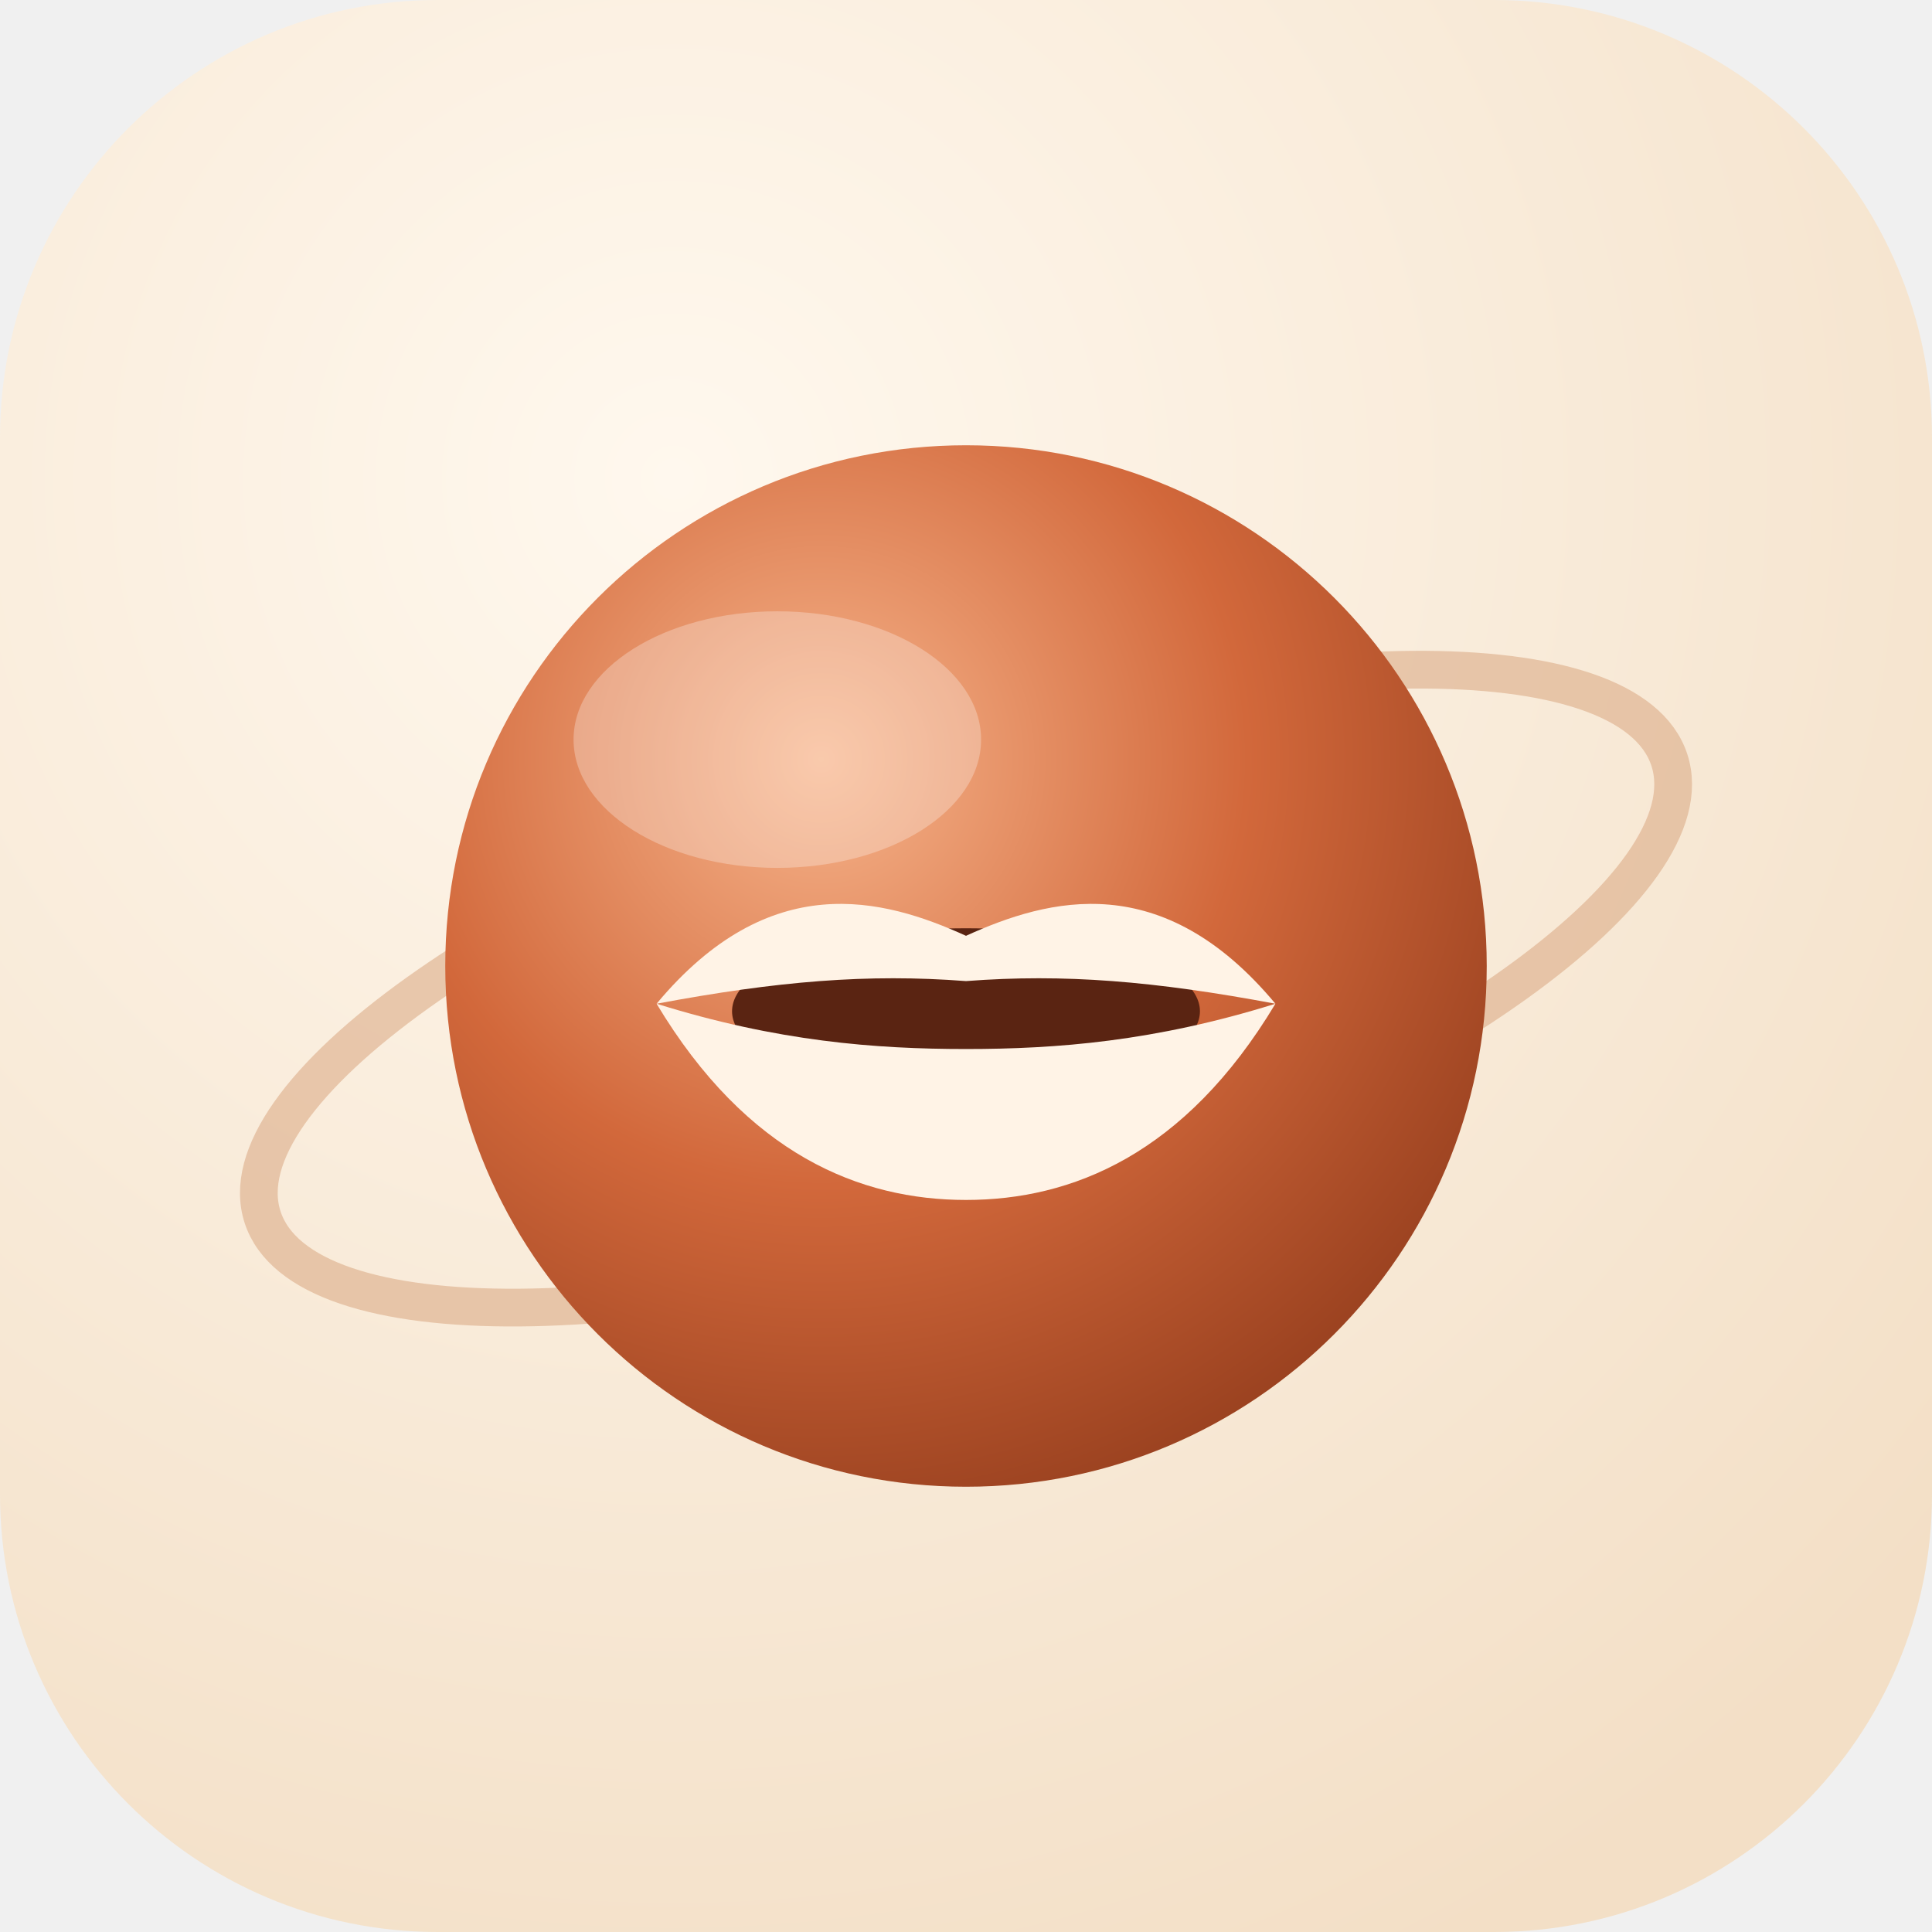
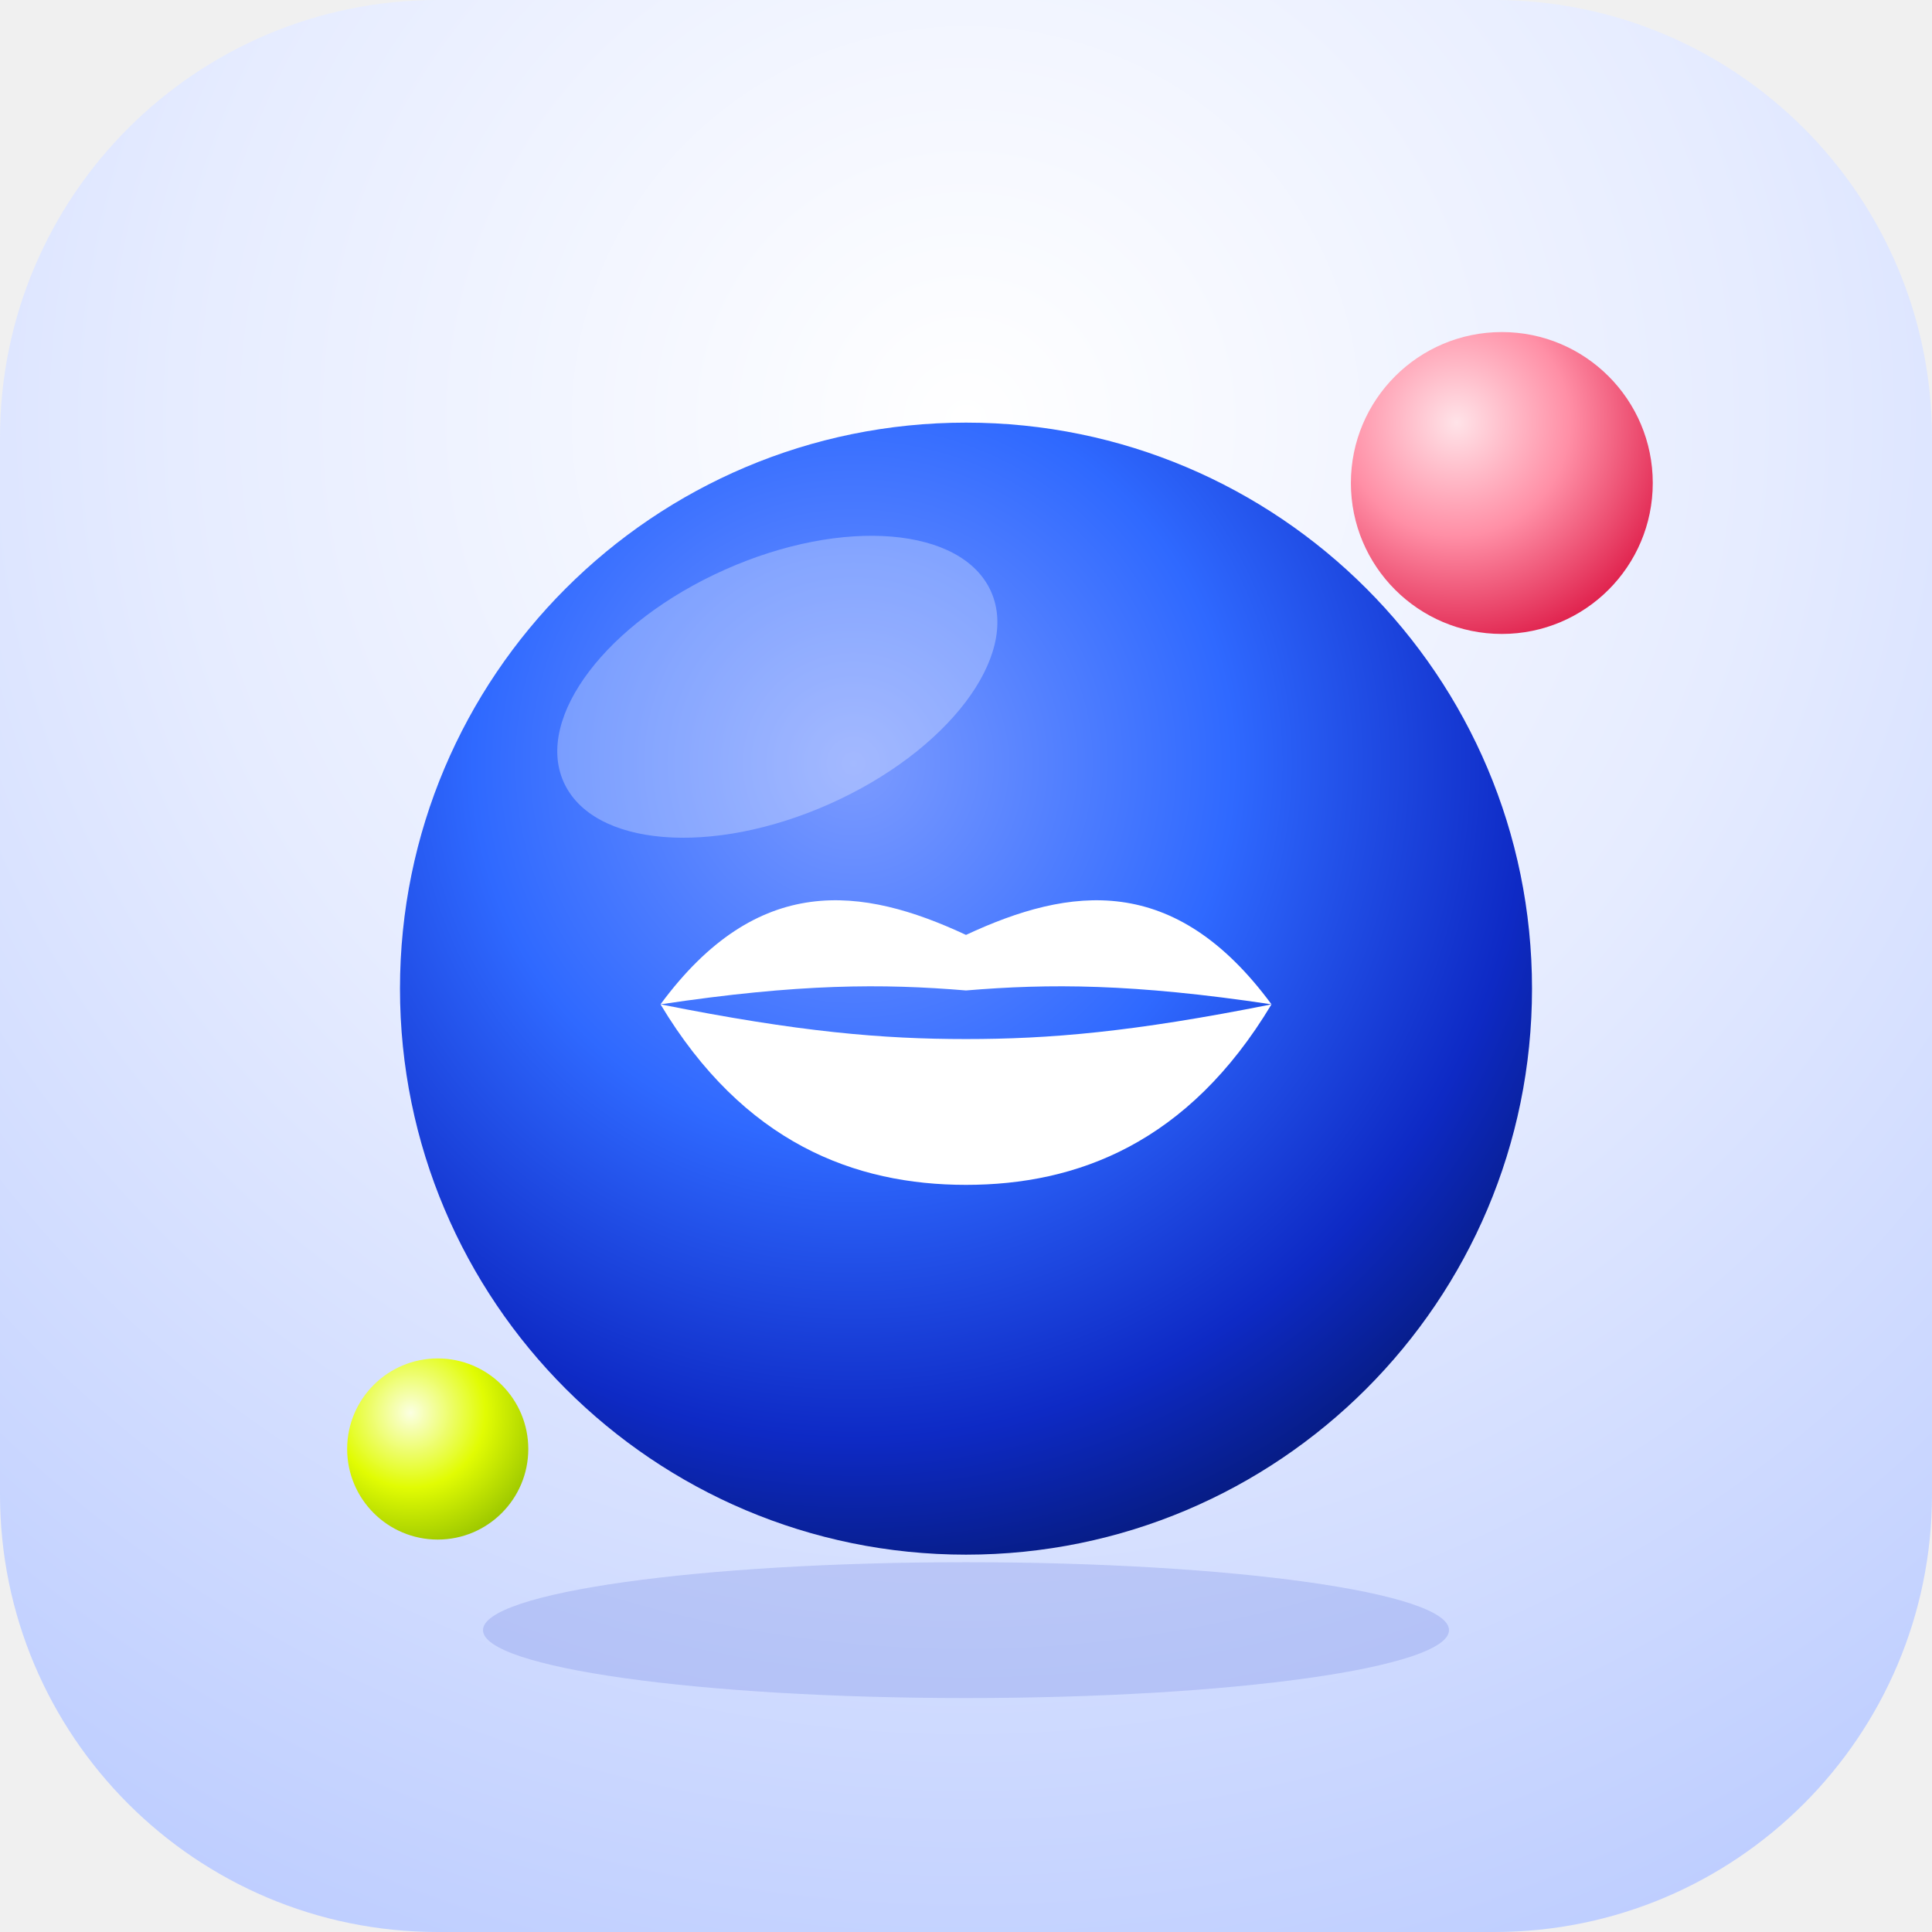
<svg xmlns="http://www.w3.org/2000/svg" viewBox="0 0 512 512">
  <defs>
-     <radialGradient id="bg" cx="35%" cy="25%" r="85%">
-       <stop offset="0" stop-color="#FFF8EE" />
-       <stop offset="1" stop-color="#F3DFC6" />
+     <radialGradient id="bg" cx="50%" cy="22%" r="90%">
+       <stop offset="0" stop-color="#FFFFFF" />
+       <stop offset=".45" stop-color="#E6ECFF" />
+       <stop offset="1" stop-color="#B9CAFF" />
    </radialGradient>
-     <radialGradient id="core" cx="36%" cy="30%" r="75%">
-       <stop offset="0" stop-color="#F7B58C" />
-       <stop offset=".55" stop-color="#D2683B" />
-       <stop offset="1" stop-color="#9B4220" />
+     <radialGradient id="orb" cx="40%" cy="30%" r="75%">
+       <stop offset="0" stop-color="#7C9BFF" />
+       <stop offset=".45" stop-color="#2F69FF" />
+       <stop offset=".8" stop-color="#0E2AC5" />
+       <stop offset="1" stop-color="#051A7A" />
+     </radialGradient>
+     <radialGradient id="pink" cx="35%" cy="30%" r="75%">
+       <stop offset="0" stop-color="#FFE3E8" />
+       <stop offset=".5" stop-color="#FF8FA6" />
+       <stop offset="1" stop-color="#E0234E" />
+     </radialGradient>
+     <radialGradient id="lime" cx="35%" cy="30%" r="75%">
+       <stop offset="0" stop-color="#FBFFE2" />
+       <stop offset=".55" stop-color="#E1FC03" />
+       <stop offset="1" stop-color="#9DC800" />
    </radialGradient>
  </defs>
  <rect width="512" height="512" rx="116" fill="url(#bg)" />
-   <ellipse cx="256" cy="262" rx="196" ry="62" fill="none" stroke="#D9A57F" stroke-width="10" opacity=".55" transform="rotate(-18 256 262)" />
-   <circle cx="256" cy="256" r="138" fill="url(#core)" />
-   <ellipse cx="206" cy="196" rx="54" ry="34" fill="#fff" opacity=".28" />
-   <ellipse cx="256" cy="268" rx="62" ry="22" fill="#5A2412" />
-   <path d="M174 266 C204 230 234 238 256 248 C278 238 308 230 338 266 C306 260 282 258 256 260 C230 258 206 260 174 266 Z" fill="#FFF3E6" />
-   <path d="M174 266 C206 276 232 278 256 278 C280 278 306 276 338 266 C314 306 284 318 256 318 C228 318 198 306 174 266 Z" fill="#FFF3E6" />
+   <ellipse cx="256" cy="432" rx="128" ry="18" fill="#0E2AC5" opacity=".14" />
+   <circle cx="256" cy="262" r="150" fill="url(#orb)" />
+   <ellipse cx="206" cy="182" rx="62" ry="34" fill="#FFFFFF" opacity=".3" transform="rotate(-24 206 182)" />
+   <circle cx="398" cy="128" r="40" fill="url(#pink)" />
+   <circle cx="116" cy="384" r="24" fill="url(#lime)" />
+   <g fill="#FFFFFF" transform="translate(256 268) scale(9.2) translate(-12 -12.6)">
+     <path d="M3.2 12.4C6 8.6 9 9 12 10.4c3-1.4 6-1.8 8.8 2-4-.6-6.4-.6-8.8-.4-2.4-.2-4.8-.2-8.8.4Z" />
+     <path d="M3.2 12.4c4 .8 6.4 1 8.8 1s4.8-.2 8.8-1c-2.4 4-5.6 5.2-8.8 5.2s-6.4-1.2-8.8-5.2Z" />
+   </g>
</svg>
